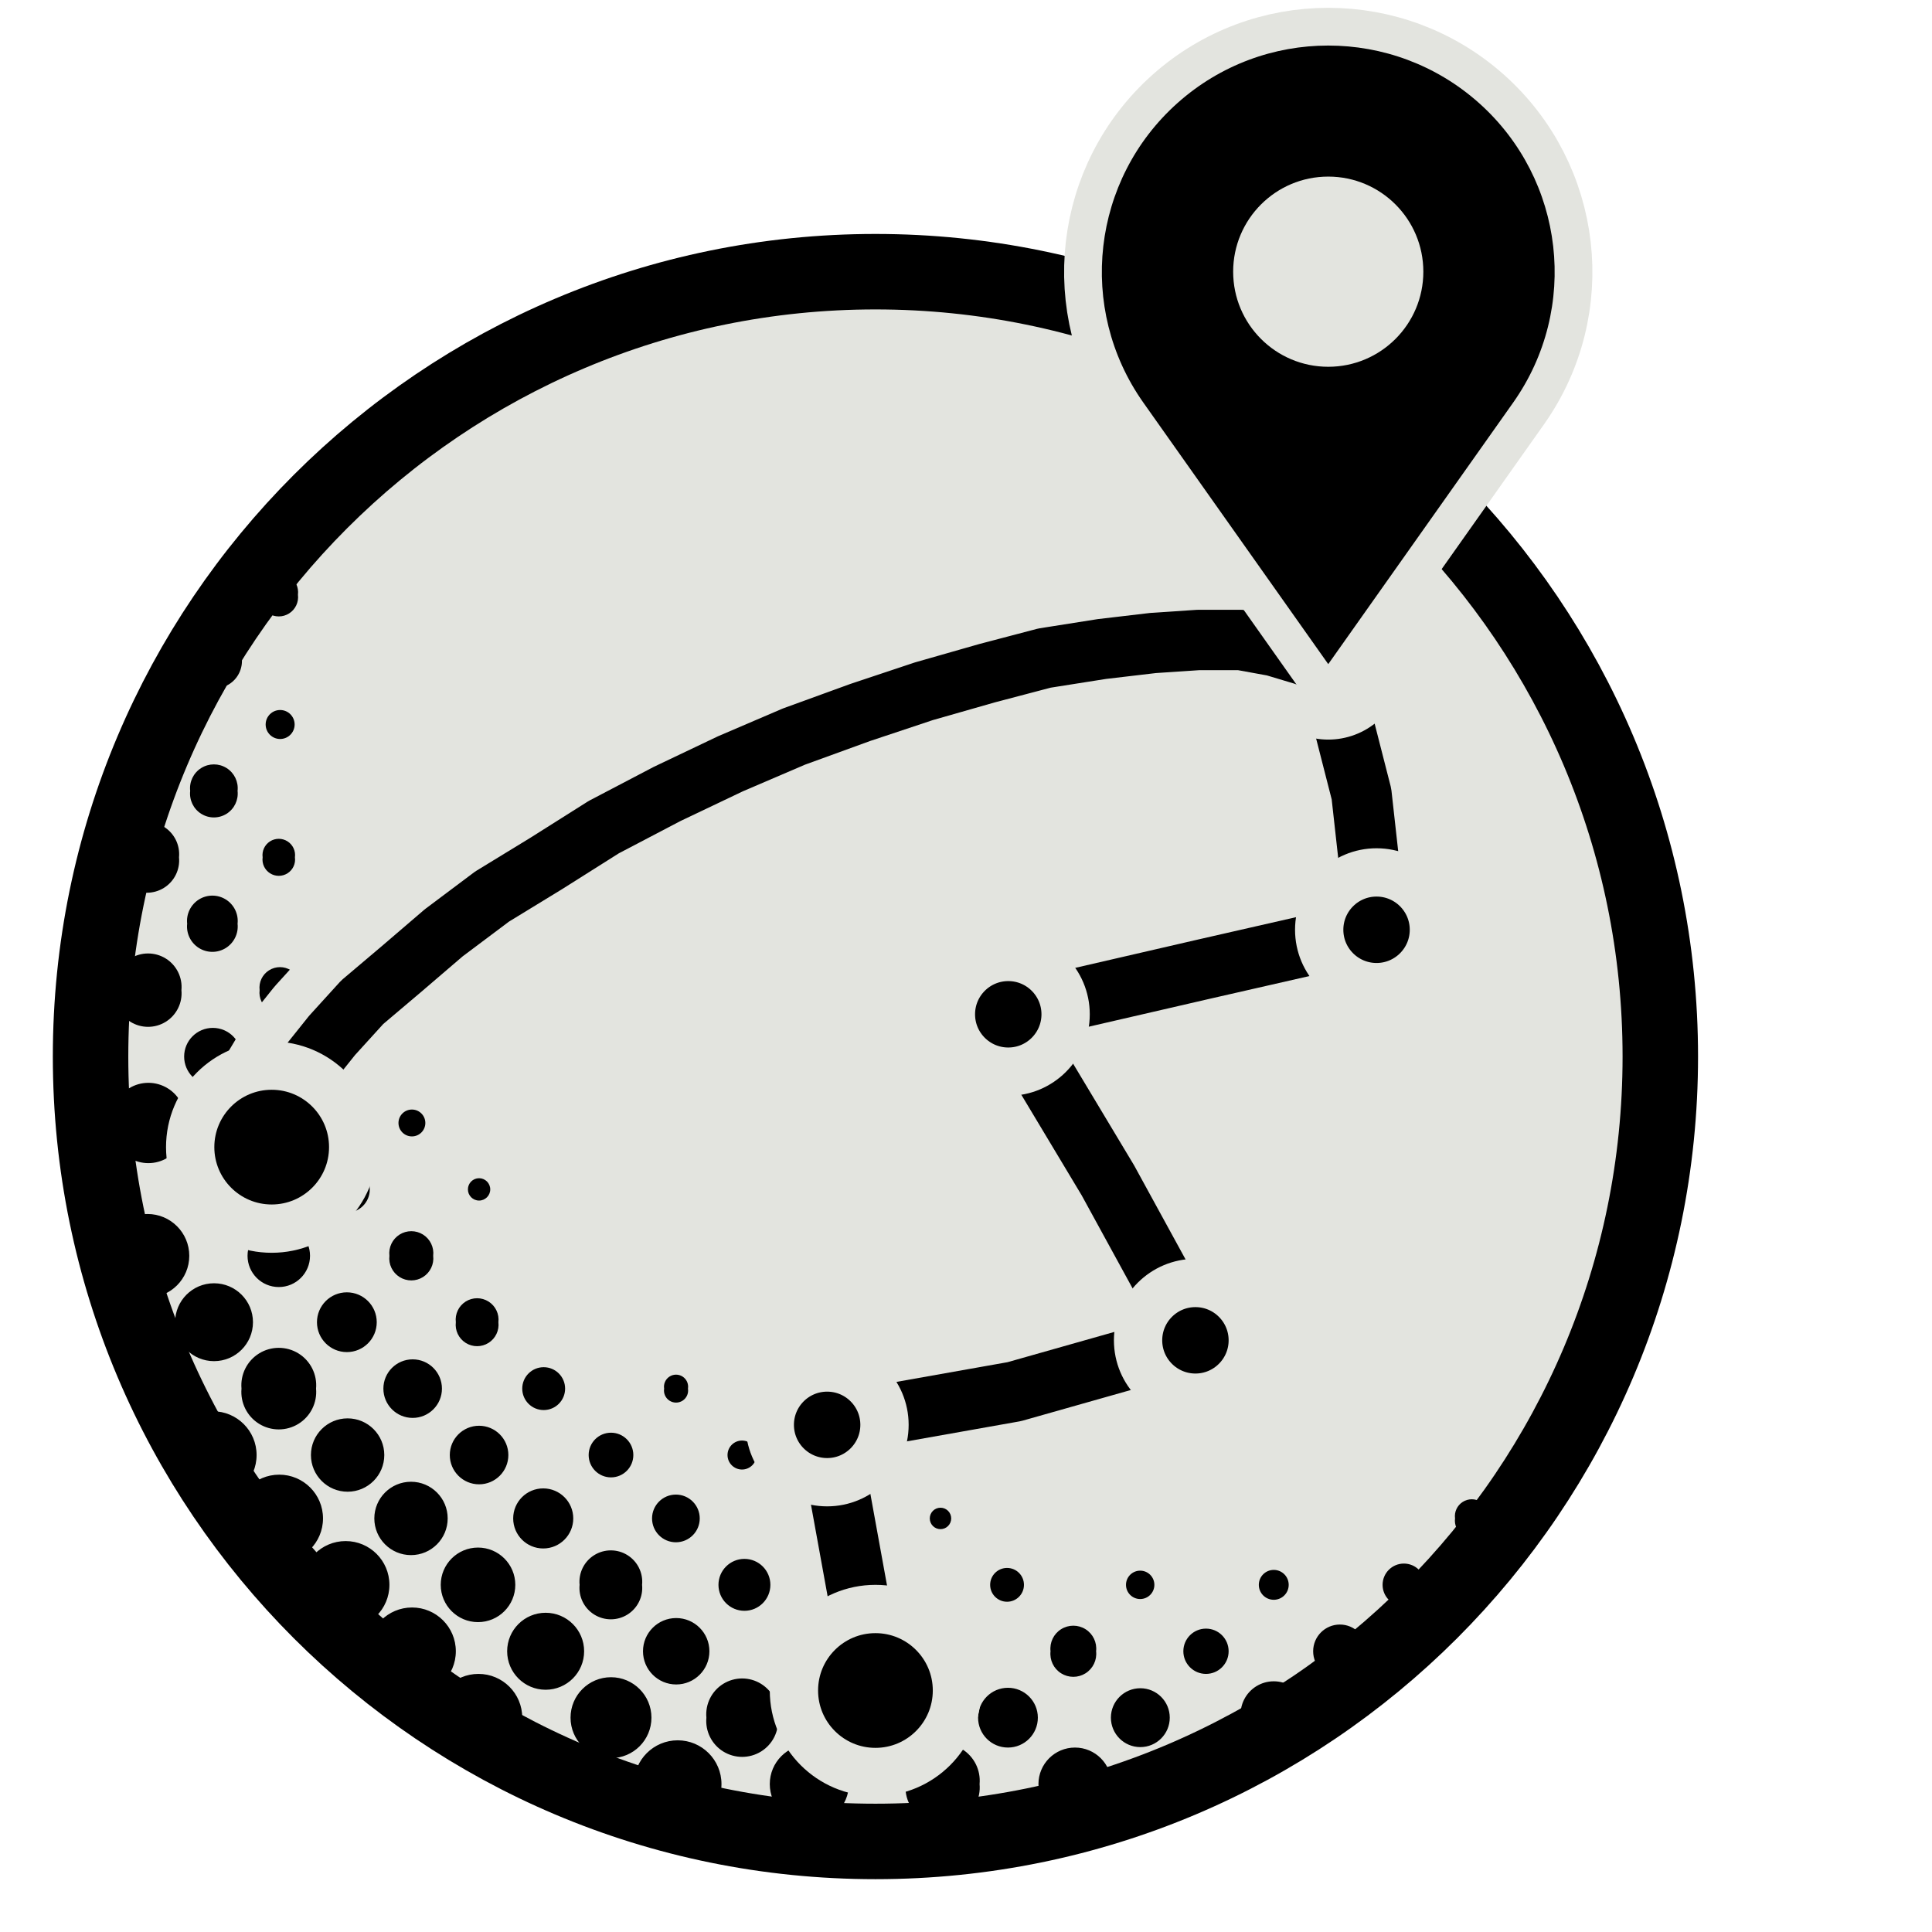
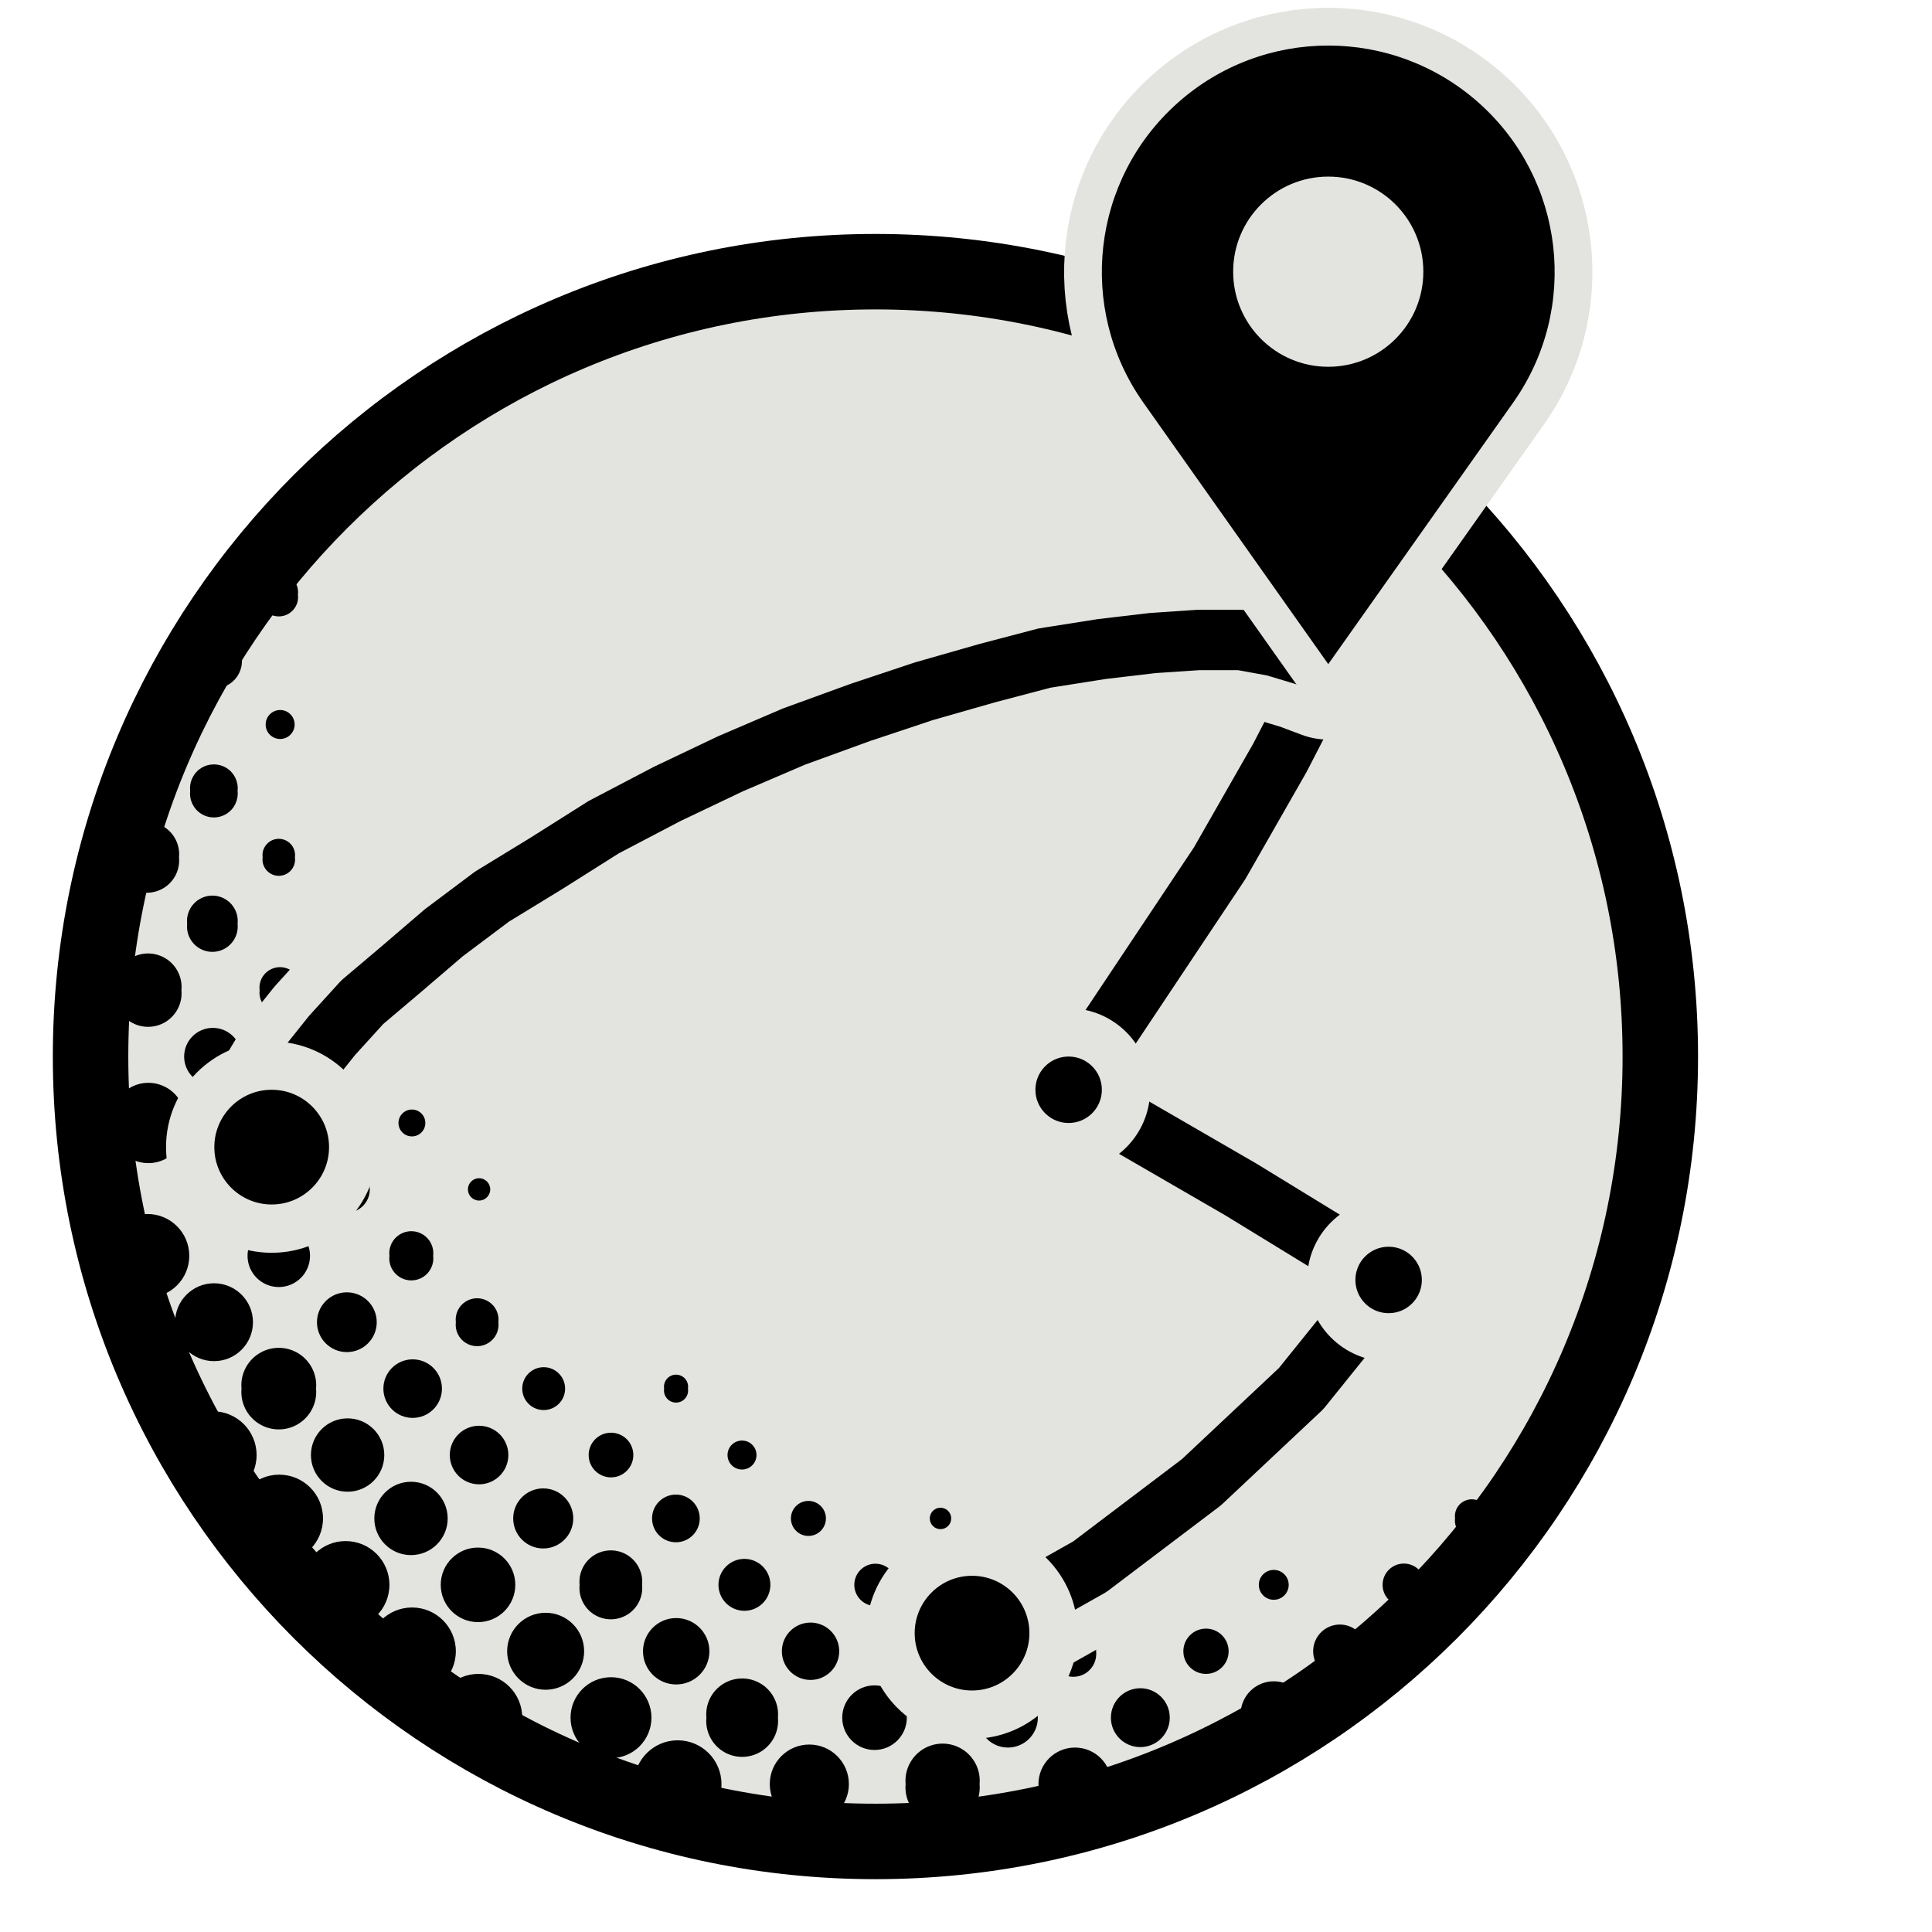
<svg xmlns="http://www.w3.org/2000/svg" viewBox="0 0 64 64">
  <circle cx="29" cy="35" r="26" class="mark-paper" fill="#e3e4df" />
  <path d="M8.6 19.7a0.64 0.64 0 1 0 1.27 0a0.64 0.64 0 1 0 -1.27 0M6.2 21.8a0.91 0.91 0 1 0 1.81 0a0.91 0.91 0 1 0 -1.81 0M8.8 24.0a0.48 0.48 0 1 0 0.96 0a0.48 0.48 0 1 0 -0.96 0M6.3 26.2a0.79 0.79 0 1 0 1.57 0a0.79 0.79 0 1 0 -1.57 0M3.8 28.4a1.07 1.07 0 1 0 2.13 0a1.07 1.07 0 1 0 -2.13 0M8.7 28.4a0.54 0.54 0 1 0 1.07 0a0.54 0.54 0 1 0 -1.07 0M6.2 30.6a0.84 0.84 0 1 0 1.67 0a0.84 0.84 0 1 0 -1.67 0M3.8 32.8a1.11 1.11 0 1 0 2.21 0a1.11 1.11 0 1 0 -2.21 0M8.6 32.8a0.68 0.68 0 1 0 1.35 0a0.68 0.68 0 1 0 -1.35 0M6.1 35.0a0.95 0.95 0 1 0 1.90 0a0.95 0.95 0 1 0 -1.90 0M3.7 37.2a1.22 1.22 0 1 0 2.43 0a1.22 1.22 0 1 0 -2.43 0M10.9 35.0a0.55 0.55 0 1 0 1.09 0a0.55 0.55 0 1 0 -1.09 0M8.4 37.2a0.85 0.85 0 1 0 1.69 0a0.85 0.85 0 1 0 -1.69 0M6.0 39.4a1.10 1.10 0 1 0 2.21 0a1.10 1.10 0 1 0 -2.21 0M3.5 41.6a1.38 1.38 0 1 0 2.77 0a1.38 1.38 0 1 0 -2.77 0M13.2 37.2a0.44 0.44 0 1 0 0.89 0a0.44 0.44 0 1 0 -0.89 0M10.7 39.4a0.77 0.77 0 1 0 1.55 0a0.77 0.77 0 1 0 -1.55 0M8.2 41.6a1.03 1.03 0 1 0 2.07 0a1.03 1.03 0 1 0 -2.07 0M5.8 43.8a1.29 1.29 0 1 0 2.58 0a1.29 1.29 0 1 0 -2.58 0M15.5 39.4a0.37 0.37 0 1 0 0.74 0a0.37 0.37 0 1 0 -0.74 0M12.9 41.6a0.73 0.73 0 1 0 1.45 0a0.73 0.73 0 1 0 -1.45 0M10.5 43.8a0.99 0.99 0 1 0 1.98 0a0.99 0.99 0 1 0 -1.98 0M8.0 46.0a1.24 1.24 0 1 0 2.47 0a1.24 1.24 0 1 0 -2.47 0M5.6 48.2a1.45 1.45 0 1 0 2.90 0a1.45 1.45 0 1 0 -2.90 0M15.1 43.8a0.71 0.71 0 1 0 1.41 0a0.71 0.71 0 1 0 -1.41 0M12.7 46.0a0.97 0.97 0 1 0 1.94 0a0.97 0.97 0 1 0 -1.94 0M10.3 48.2a1.21 1.21 0 1 0 2.43 0a1.21 1.21 0 1 0 -2.43 0M7.8 50.3a1.45 1.45 0 1 0 2.90 0a1.45 1.45 0 1 0 -2.90 0M17.3 46.0a0.71 0.71 0 1 0 1.42 0a0.71 0.71 0 1 0 -1.42 0M14.9 48.2a0.97 0.97 0 1 0 1.94 0a0.97 0.97 0 1 0 -1.94 0M12.4 50.3a1.21 1.21 0 1 0 2.43 0a1.21 1.21 0 1 0 -2.43 0M10.0 52.5a1.45 1.45 0 1 0 2.90 0a1.45 1.45 0 1 0 -2.90 0M22.0 46.0a0.40 0.40 0 1 0 0.79 0a0.40 0.40 0 1 0 -0.79 0M19.5 48.2a0.74 0.74 0 1 0 1.48 0a0.74 0.74 0 1 0 -1.48 0M17.0 50.3a0.99 0.99 0 1 0 1.99 0a0.99 0.99 0 1 0 -1.99 0M14.6 52.5a1.23 1.23 0 1 0 2.47 0a1.23 1.23 0 1 0 -2.47 0M12.2 54.7a1.45 1.45 0 1 0 2.90 0a1.45 1.45 0 1 0 -2.90 0M24.1 48.2a0.48 0.48 0 1 0 0.96 0a0.48 0.48 0 1 0 -0.96 0M21.6 50.3a0.79 0.79 0 1 0 1.58 0a0.79 0.79 0 1 0 -1.58 0M19.2 52.5a1.04 1.04 0 1 0 2.07 0a1.04 1.04 0 1 0 -2.07 0M16.8 54.7a1.27 1.27 0 1 0 2.55 0a1.27 1.27 0 1 0 -2.55 0M14.4 56.9a1.45 1.45 0 1 0 2.90 0a1.45 1.45 0 1 0 -2.90 0M26.2 50.3a0.58 0.58 0 1 0 1.16 0a0.58 0.58 0 1 0 -1.16 0M23.8 52.5a0.86 0.86 0 1 0 1.72 0a0.86 0.86 0 1 0 -1.72 0M21.3 54.7a1.10 1.10 0 1 0 2.20 0a1.10 1.10 0 1 0 -2.20 0M18.9 56.9a1.34 1.34 0 1 0 2.68 0a1.34 1.34 0 1 0 -2.68 0M30.8 50.3a0.35 0.35 0 1 0 0.71 0a0.35 0.35 0 1 0 -0.71 0M28.3 52.5a0.70 0.70 0 1 0 1.40 0a0.70 0.70 0 1 0 -1.40 0M25.9 54.7a0.95 0.95 0 1 0 1.90 0a0.95 0.95 0 1 0 -1.90 0M23.4 56.9a1.19 1.19 0 1 0 2.37 0a1.19 1.19 0 1 0 -2.37 0M21.0 59.1a1.45 1.45 0 1 0 2.90 0a1.45 1.45 0 1 0 -2.90 0M32.8 52.5a0.56 0.56 0 1 0 1.12 0a0.56 0.56 0 1 0 -1.12 0M30.4 54.7a0.83 0.83 0 1 0 1.67 0a0.83 0.83 0 1 0 -1.67 0M27.9 56.9a1.07 1.07 0 1 0 2.14 0a1.07 1.07 0 1 0 -2.14 0M25.5 59.1a1.31 1.31 0 1 0 2.62 0a1.31 1.31 0 1 0 -2.62 0M37.3 52.5a0.47 0.47 0 1 0 0.94 0a0.47 0.47 0 1 0 -0.94 0M34.8 54.7a0.76 0.76 0 1 0 1.51 0a0.76 0.76 0 1 0 -1.51 0M32.4 56.9a0.99 0.99 0 1 0 1.98 0a0.99 0.99 0 1 0 -1.98 0M30.0 59.1a1.23 1.23 0 1 0 2.45 0a1.23 1.23 0 1 0 -2.45 0M41.7 52.5a0.49 0.49 0 1 0 0.99 0a0.49 0.49 0 1 0 -0.99 0M39.2 54.7a0.75 0.75 0 1 0 1.50 0a0.75 0.75 0 1 0 -1.50 0M36.8 56.9a0.97 0.97 0 1 0 1.95 0a0.97 0.97 0 1 0 -1.95 0M34.4 59.1a1.21 1.21 0 1 0 2.42 0a1.21 1.21 0 1 0 -2.42 0M50.4 48.2a0.51 0.51 0 1 0 1.01 0a0.51 0.51 0 1 0 -1.01 0M48.2 50.3a0.56 0.56 0 1 0 1.11 0a0.56 0.56 0 1 0 -1.11 0M45.8 52.5a0.70 0.70 0 1 0 1.41 0a0.70 0.70 0 1 0 -1.41 0M43.5 54.7a0.88 0.88 0 1 0 1.77 0a0.88 0.88 0 1 0 -1.77 0M41.1 56.9a1.10 1.10 0 1 0 2.19 0a1.10 1.10 0 1 0 -2.19 0" fill="currentColor" />
  <circle cx="29" cy="35" r="26" fill="none" stroke="currentColor" stroke-width="2.5" />
-   <path d="M44,22L45.1,26.3L45.6,30.8L39.9,32.1L33.4,33.6L36.7,39.1L39.6,44.4L33.6,46.1L27.4,47.2L29,56" fill="none" class="mark-casing" stroke="#e3e4df" stroke-width="5" stroke-linejoin="round" stroke-linecap="round" />
-   <path d="M44,22L45.1,26.3L45.6,30.8L39.9,32.1L33.4,33.6L36.7,39.1L39.6,44.4L33.6,46.1L27.4,47.2L29,56" fill="none" stroke="currentColor" stroke-width="2" stroke-linejoin="round" stroke-linecap="round" />
+   <path d="M44,22L42.4,25.1L40.4,28.6L35.4,36.1L41.1,39.4L46,42.4L43.1,46L39.8,49.1L36.1,51.9L32.2,54.1" fill="none" class="mark-casing" stroke="#e3e4df" stroke-width="5" stroke-linejoin="round" stroke-linecap="round" />
+   <path d="M44,22L42.4,25.1L40.4,28.6L35.4,36.1L41.1,39.4L46,42.4L43.1,46L39.8,49.1L36.1,51.9L32.2,54.1" fill="none" stroke="currentColor" stroke-width="2" stroke-linejoin="round" stroke-linecap="round" />
  <g fill="currentColor" class="mark-casing" stroke="#e3e4df" stroke-width="1.6">
-     <circle cx="45.6" cy="30.8" r="1.9" />
-     <circle cx="33.4" cy="33.6" r="1.9" />
-     <circle cx="39.6" cy="44.4" r="1.9" />
-     <circle cx="27.4" cy="47.2" r="1.9" />
-     <circle cx="29.0" cy="56.0" r="2.7" />
+     <circle cx="35.4" cy="36.1" r="1.9" />
+     <circle cx="46.0" cy="42.4" r="1.9" />
+     <circle cx="32.2" cy="54.1" r="2.7" />
  </g>
  <g fill="none" class="mark-casing" stroke="#e3e4df" stroke-width="5" stroke-linecap="round" stroke-linejoin="round">
    <path d="M44.0 22.0L43.2 21.7L42.2 21.4L41.1 21.2L39.7 21.2L38.2 21.3L36.5 21.5L34.6 21.8L32.7 22.3L30.6 22.9L28.5 23.6L26.3 24.4L24.2 25.3L22.1 26.3L20.0 27.4L18.1 28.6L16.3 29.7L14.7 30.9L13.3 32.1L12.0 33.2L11.0 34.3L10.2 35.3L9.6 36.3L9.2 37.2L9.0 38.0" />
  </g>
  <g fill="none" stroke="currentColor" stroke-width="2" stroke-linecap="round" stroke-linejoin="round">
    <path d="M44.0 22.0L43.2 21.7L42.2 21.4L41.1 21.2L39.7 21.2L38.2 21.3L36.5 21.5L34.6 21.8L32.7 22.3L30.6 22.9L28.5 23.6L26.3 24.4L24.2 25.3L22.1 26.3L20.0 27.4L18.1 28.6L16.3 29.7L14.7 30.9L13.3 32.1L12.0 33.2L11.0 34.3L10.2 35.3L9.6 36.3L9.2 37.2L9.0 38.0" />
  </g>
  <g fill="currentColor" class="mark-casing" stroke="#e3e4df" stroke-width="1.6">
    <circle cx="9.0" cy="38.0" r="2.7" />
  </g>
  <path d="M44 22L37.87 13.33A7.5 7.5 0 1 1 50.13 13.33Z" fill="currentColor" class="mark-casing" stroke="#e3e4df" stroke-width="2.5" stroke-linejoin="round" paint-order="stroke" />
  <path d="M40.85 9a3.15 3.15 0 1 0 6.30 0a3.15 3.15 0 1 0 -6.30 0" class="mark-paper" fill="#e3e4df" />
</svg>
